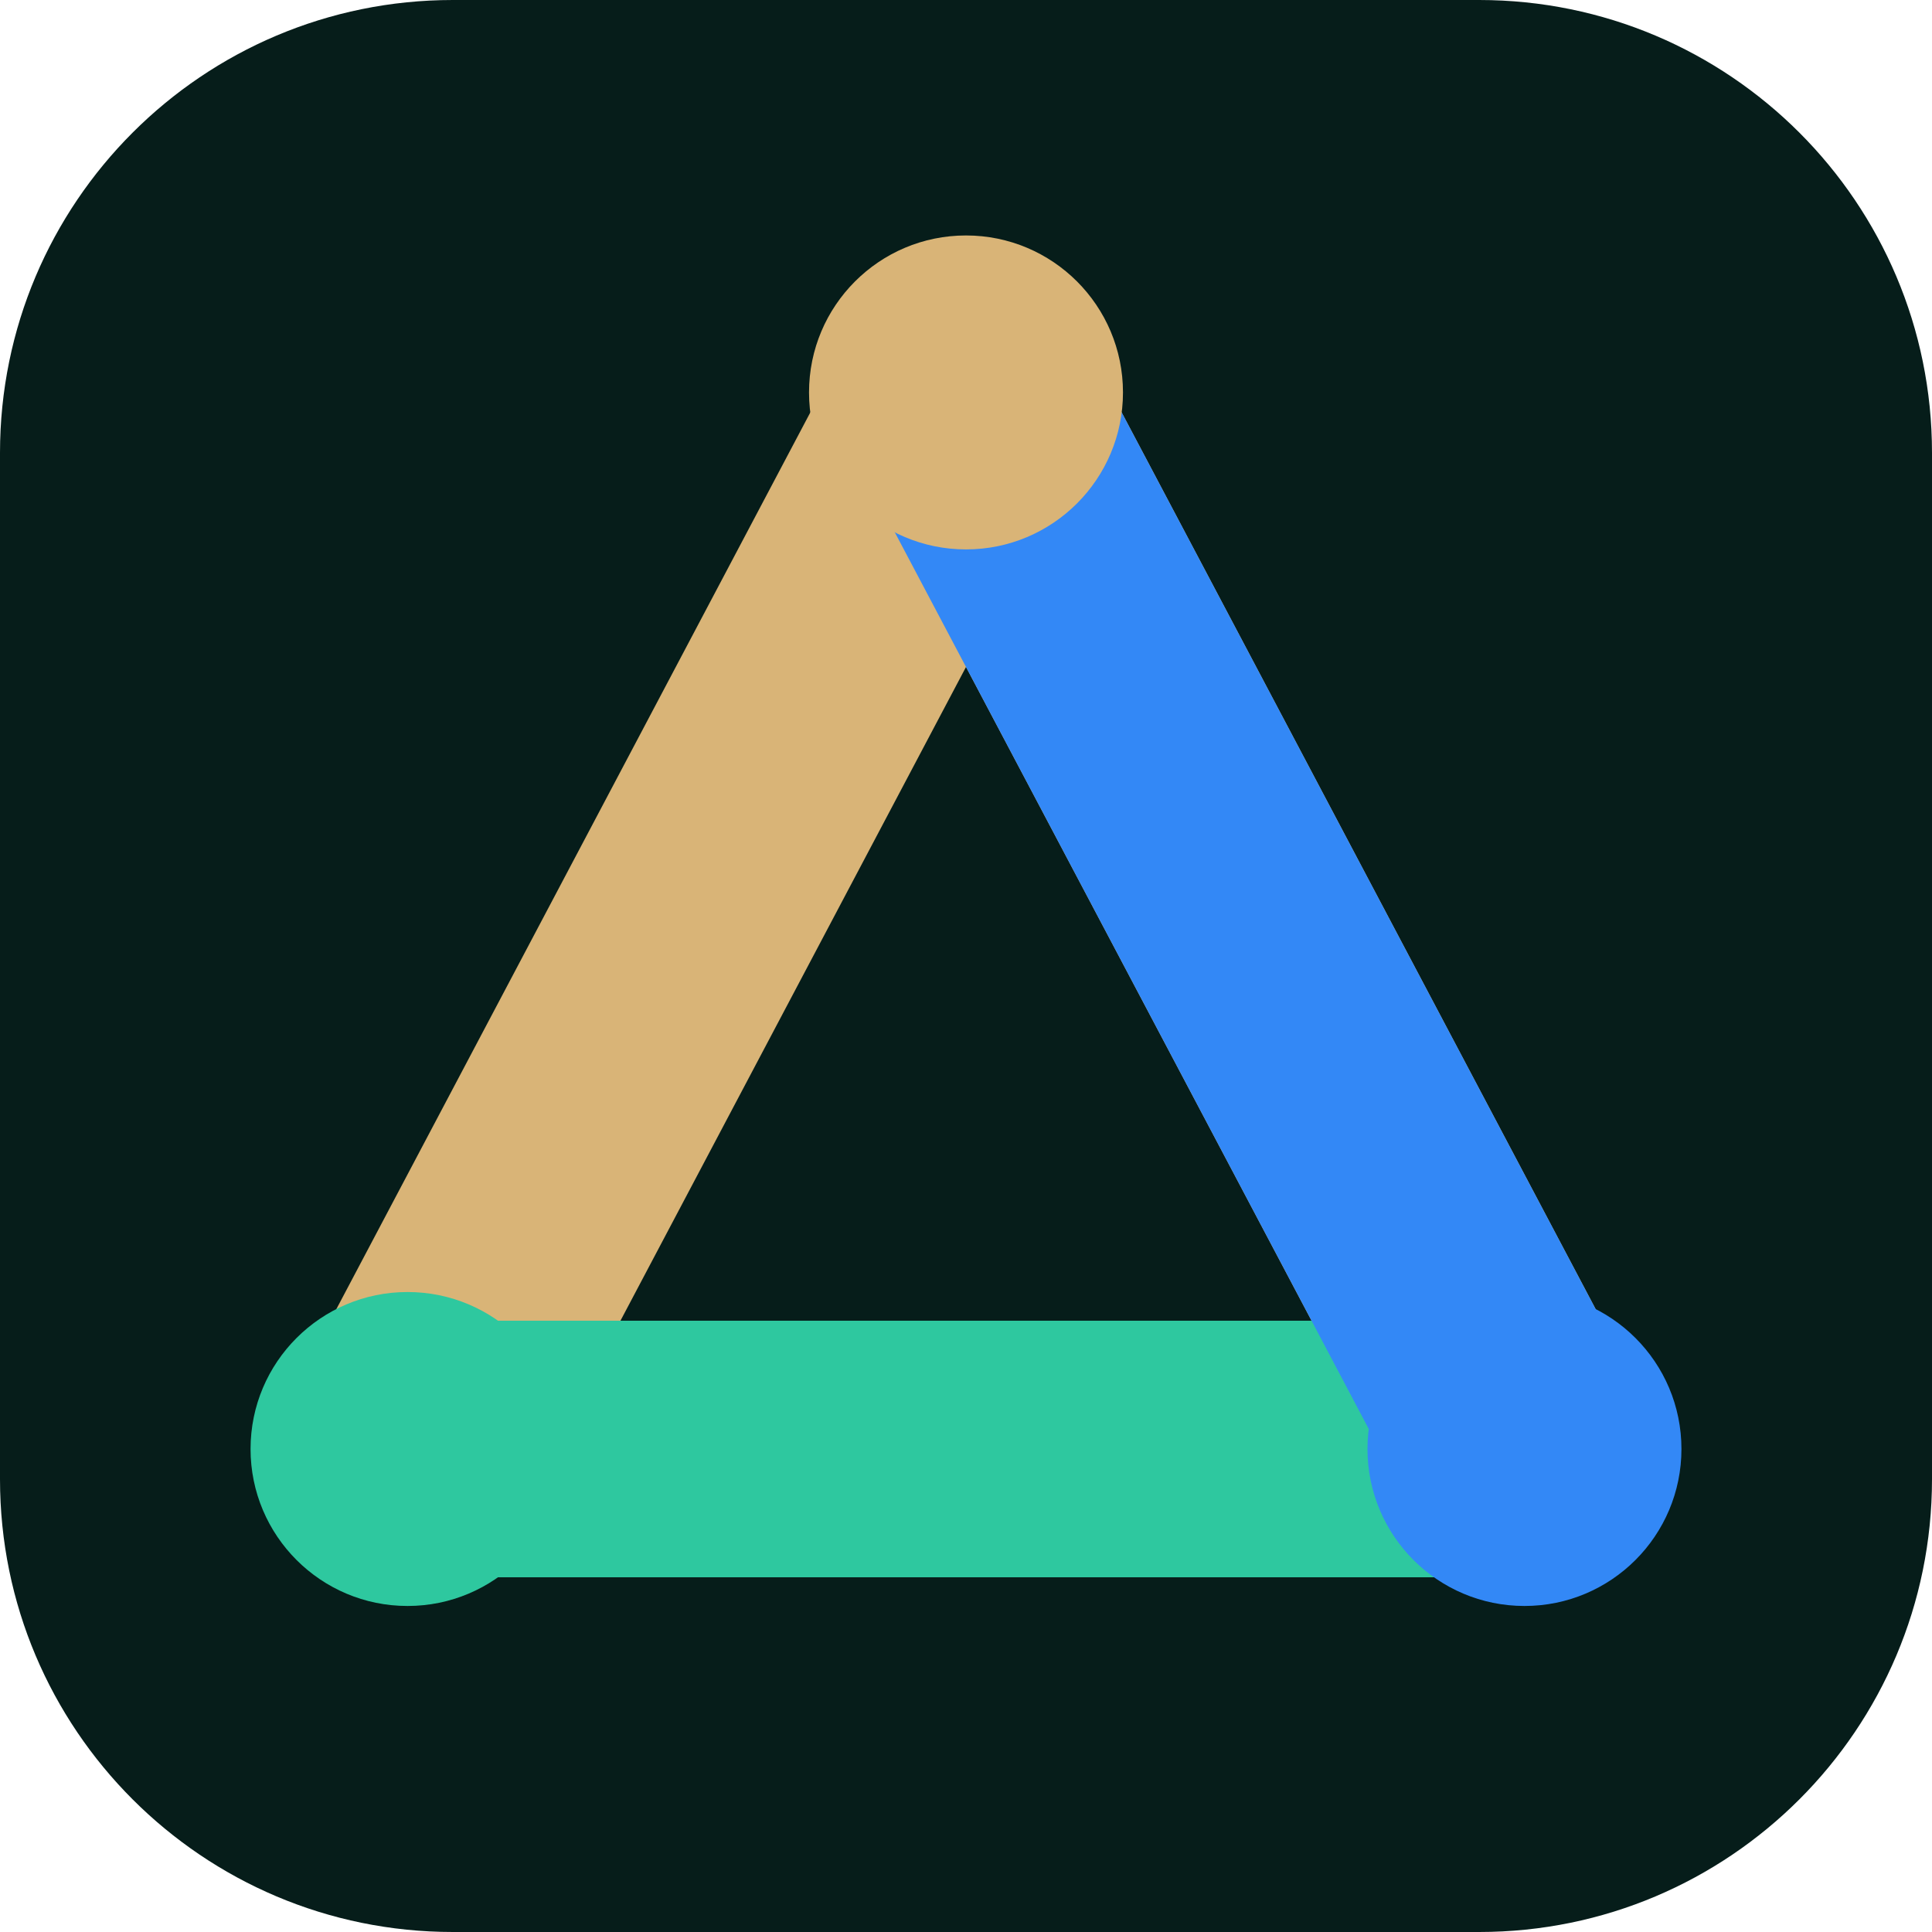
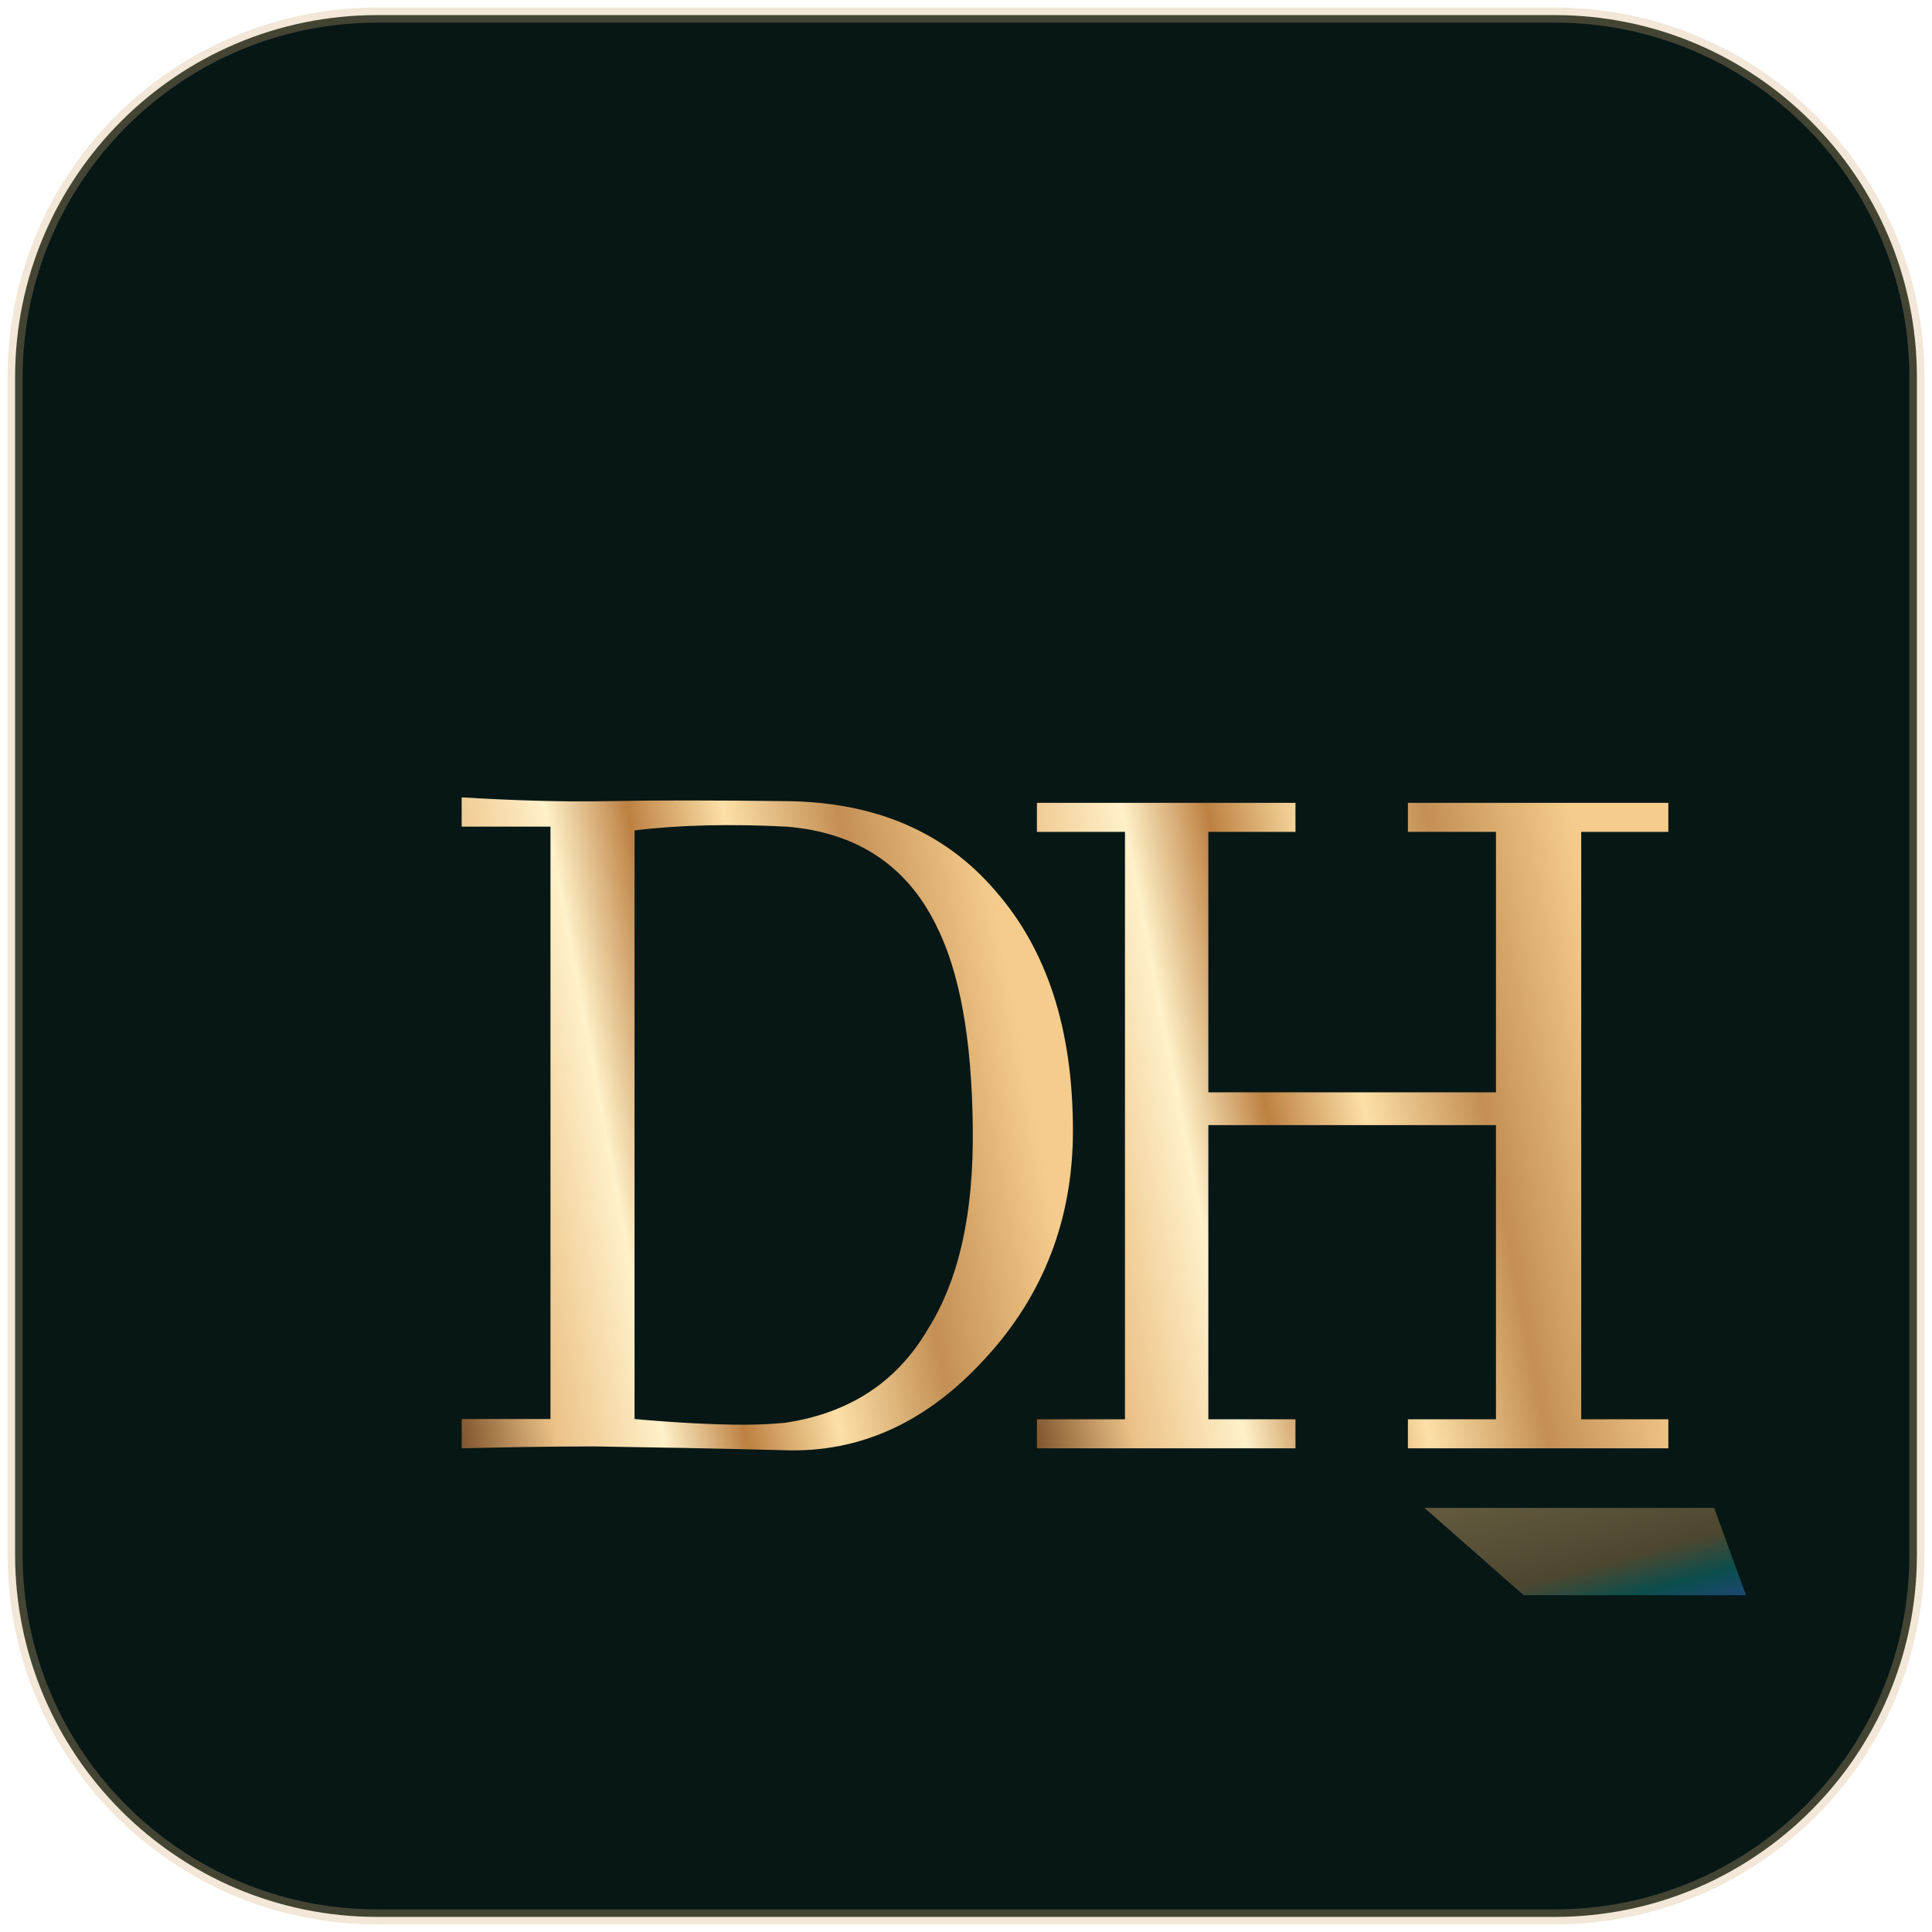
- <svg xmlns="http://www.w3.org/2000/svg" viewBox="0 0 64 64">
-   <rect width="64" height="64" rx="15" fill="#061D1A" />
-   <path d="M32 13 L13.5 48 L50.5 48 Z" fill="none" stroke="#D9B477" stroke-width="8.5" stroke-linecap="round" stroke-linejoin="round" />
-   <path d="M13.5 48 L50.5 48" fill="none" stroke="#2EC89F" stroke-width="8.5" stroke-linecap="round" />
-   <path d="M50.5 48 L32 13" fill="none" stroke="#3388F6" stroke-width="8.5" stroke-linecap="round" />
-   <circle cx="32" cy="13" r="5.2" fill="#D9B477" />
-   <circle cx="13.5" cy="48" r="5.2" fill="#2EC89F" />
-   <circle cx="50.5" cy="48" r="5.2" fill="#3388F6" />
+ <svg xmlns="http://www.w3.org/2000/svg" width="128" height="128" viewBox="0 0 128 128">
+   <defs>
+     <linearGradient id="gold" x1="0" y1="0" x2="1" y2=".2" gradientUnits="objectBoundingBox">
+       <stop offset="0%" stop-color="#80542C" />
+       <stop offset="15%" stop-color="#EBC187" />
+       <stop offset="32%" stop-color="#FFF1C9" />
+       <stop offset="45%" stop-color="#BD8041" />
+       <stop offset="60%" stop-color="#FCE0A7" />
+       <stop offset="78%" stop-color="#C38F54" />
+       <stop offset="100%" stop-color="#F5CC8C" />
+     </linearGradient>
+     <linearGradient id="goldLight" x1="0" y1="0" x2="1" y2=".5">
+       <stop stop-color="#744A26" />
+       <stop offset="38%" stop-color="#A56C3E" />
+       <stop offset="59%" stop-color="#D6A66C" />
+       <stop offset="100%" stop-color="#704321" />
+     </linearGradient>
+     <linearGradient id="tri" x1="0" y1="0" x2="1" y2="1">
+       <stop stop-color="#E6B879" />
+       <stop offset="60%" stop-color="#B18A55" />
+       <stop offset="82%" stop-color="#159A97" />
+       <stop offset="100%" stop-color="#398DF6" />
+     </linearGradient>
+     <linearGradient id="bright" x1="0" y1="0" x2="1" y2="1">
+       <stop stop-color="#FAE7C6" />
+       <stop offset="53%" stop-color="#DCB583" />
+       <stop offset="85%" stop-color="#3EAFBB" />
+       <stop offset="100%" stop-color="#307FE0" />
+     </linearGradient>
+     <linearGradient id="nameGold" x1="0" y1="0" x2="1" y2="0">
+       <stop stop-color="#C19055" />
+       <stop offset="35%" stop-color="#FFDFAC" />
+       <stop offset="70%" stop-color="#CD9454" />
+       <stop offset="100%" stop-color="#FBE3B8" />
+     </linearGradient>
+     <radialGradient id="flare">
+       <stop stop-color="#FFF8DE" stop-opacity=".95" />
+       <stop offset="40%" stop-color="#F8C981" stop-opacity=".36" />
+       <stop offset="100%" stop-color="#F8C981" stop-opacity="0" />
+     </radialGradient>
+     <filter id="softGlow" x="-80%" y="-80%" width="260%" height="260%">
+       <feGaussianBlur stdDeviation="5" />
+     </filter>
+   </defs>
+   <rect x="1" y="1" width="126" height="126" rx="24" fill="#061715" stroke="#D4AF7C" stroke-opacity=".3" stroke-width="1" />
+   <g transform="translate(11 21) scale(.263)">
+     <g>
+       <path d="M691 336C691 443 664 527 609 590C555 653 481 684 388 685C310 686 247 686 199 685C147 684 95 686 44 689V658H138V31H44V0C87 1 134 2 184 2C245 1 312 0 385 -2C466 -5 537 28 598 95C660 162 691 243 691 336ZM585 339C586 250 571 180 538 127C505 70 454 37 386 27C375 26 361 25 343 25C311 25 272 27 227 31V654C276 660 330 661 388 658C462 652 515 617 546 554C571 505 584 434 585 339Z" transform="translate(64.00 285.00) scale(0.238 -0.238)" fill="url(#gold)" />
+       <path d="M718 31H625V658H718V689H440V658H534V380H227V658H320V689H44V658H138V31H44V0H320V31H227V345H534V31H440V0H718Z" transform="translate(209.00 285.00) scale(0.236 -0.236)" fill="url(#gold)" />
+     </g>
+     <path d="M 317 300 L 390 300 L 398 322 L 342 322 Z" fill="url(#tri)" opacity=".42" />
+   </g>
</svg>
